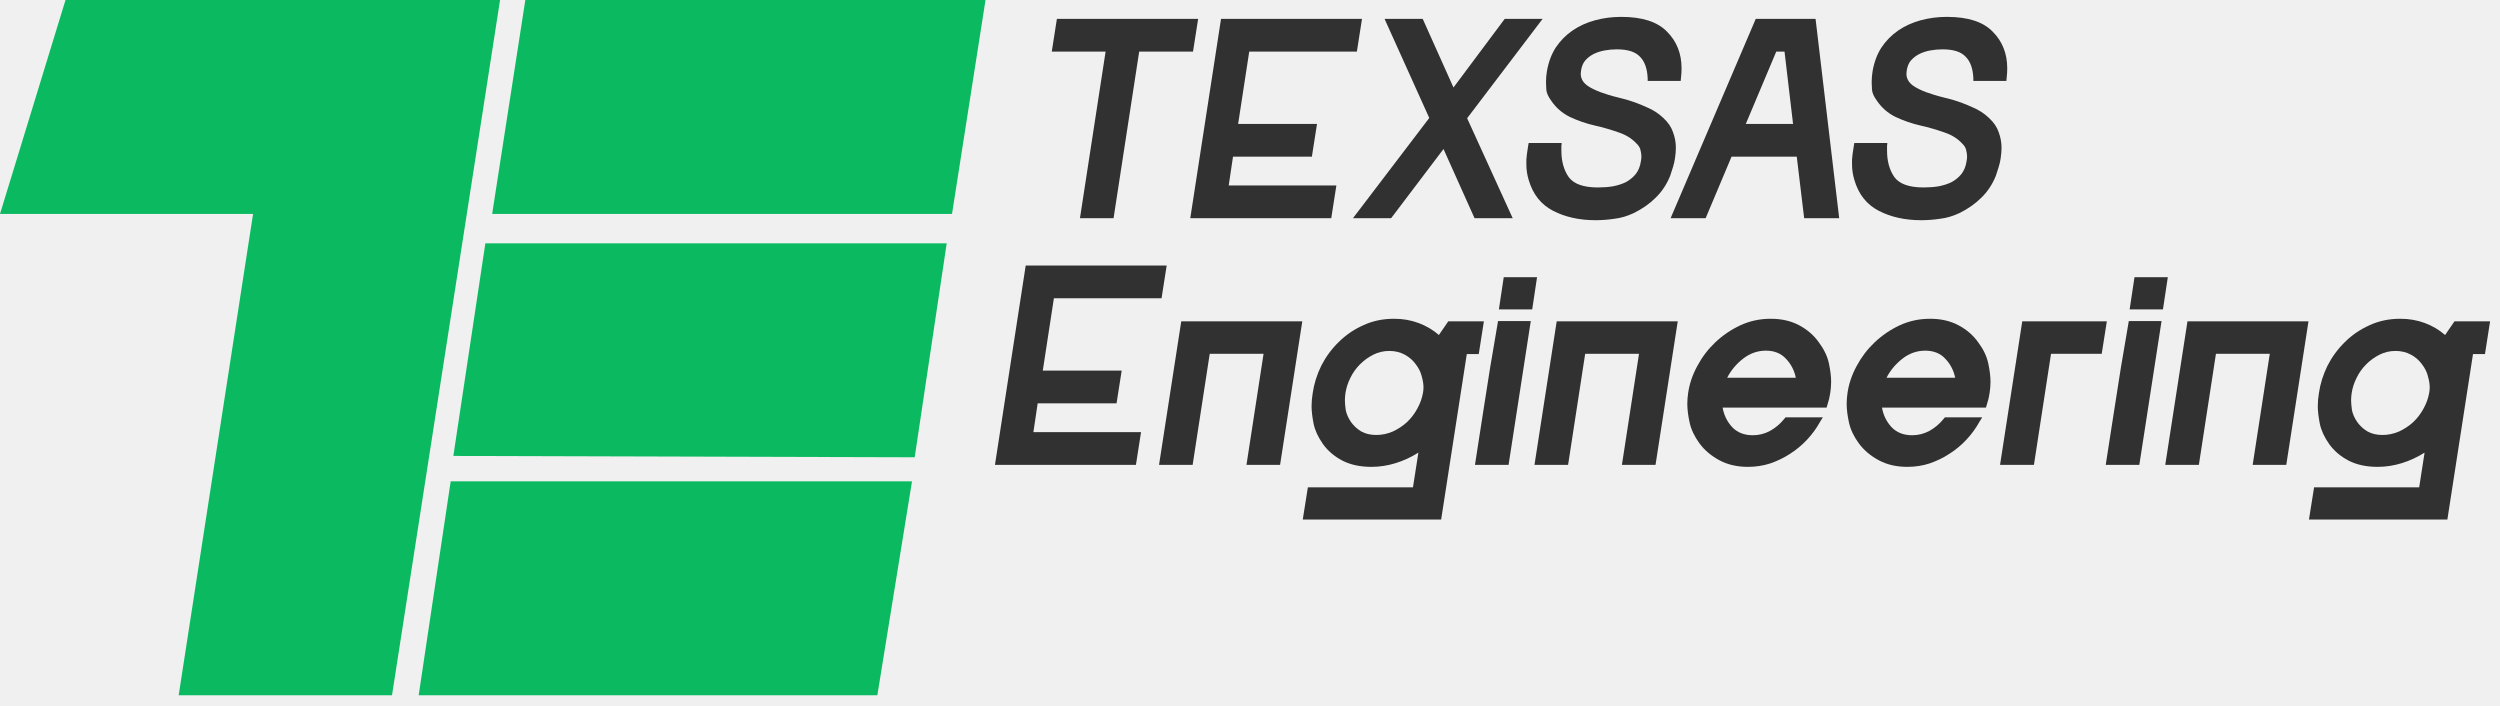
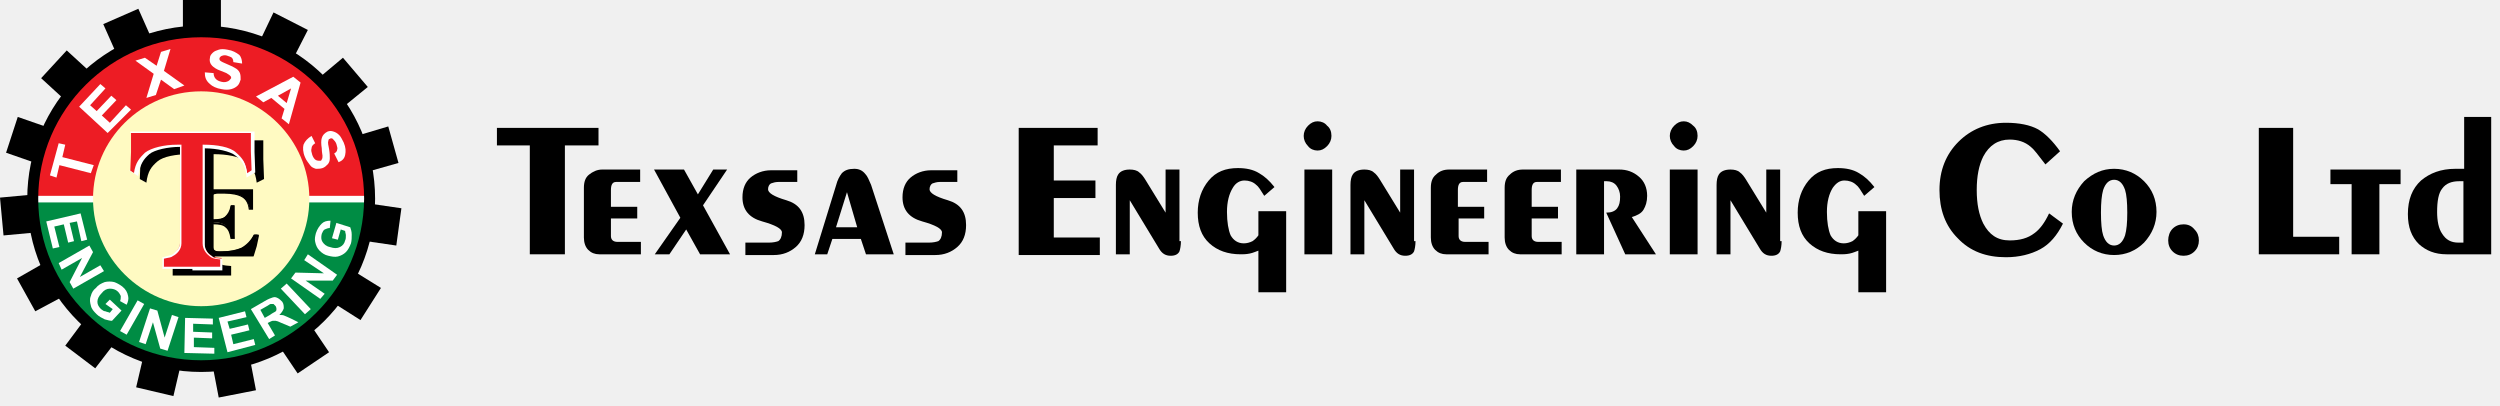
- <svg xmlns="http://www.w3.org/2000/svg" width="156" height="44" viewBox="0 0 156 44" fill="none">
-   <path d="M32.781 0H61.497L59.406 13.35H30.71L32.781 0Z" fill="#0BBA60" />
-   <path d="M4.088 0L26.782 0V13.35H0L4.088 0Z" fill="#0BBA60" />
-   <path d="M31.204 0L24.461 43.386L11.149 43.386L17.855 -5.83524e-07L31.204 0Z" fill="#0BBA60" />
-   <path d="M30.286 15.185H59.074L57.077 28.534L28.289 28.451L30.286 15.185Z" fill="#0BBA60" />
-   <path d="M28.122 30.036L56.909 30.036L54.746 43.386H26.125L28.122 30.036Z" fill="#0BBA60" />
-   <path d="M64.004 16.568H72.801L72.481 18.611H65.763L65.07 23.125H69.993L69.673 25.169H64.751L64.484 26.964H71.201L70.882 29.007H62.085L64.004 16.568Z" fill="#313131" />
-   <path d="M73.71 20.051H81.263L79.877 29.007H77.78L78.846 22.077H75.487L74.421 29.007H72.324L73.71 20.051Z" fill="#313131" />
-   <path d="M81.611 30.411H88.169L88.507 28.243C88.056 28.528 87.582 28.747 87.085 28.901C86.587 29.055 86.084 29.132 85.574 29.132C84.875 29.132 84.271 29.002 83.762 28.741C83.264 28.48 82.861 28.137 82.553 27.71C82.245 27.272 82.05 26.845 81.967 26.431C81.884 26.004 81.842 25.643 81.842 25.347C81.842 25.074 81.866 24.802 81.913 24.529C81.996 23.949 82.174 23.38 82.447 22.823C82.731 22.266 83.092 21.775 83.531 21.348C83.969 20.91 84.478 20.56 85.059 20.3C85.639 20.027 86.285 19.891 86.996 19.891C87.541 19.891 88.05 19.98 88.524 20.158C88.998 20.335 89.419 20.584 89.786 20.904L90.372 20.051H92.594L92.274 22.095H91.528L89.928 32.419H81.292L81.611 30.411ZM85.876 27.142C86.232 27.142 86.575 27.07 86.907 26.928C87.239 26.774 87.535 26.579 87.796 26.342C88.056 26.093 88.269 25.815 88.435 25.507C88.613 25.187 88.732 24.861 88.791 24.529C88.814 24.411 88.826 24.292 88.826 24.174C88.826 23.972 88.791 23.747 88.72 23.498C88.66 23.238 88.536 22.983 88.347 22.734C88.169 22.485 87.938 22.284 87.653 22.13C87.369 21.976 87.049 21.899 86.694 21.899C86.338 21.899 86.007 21.976 85.699 22.13C85.391 22.284 85.112 22.485 84.864 22.734C84.615 22.983 84.413 23.267 84.259 23.587C84.105 23.895 84.005 24.209 83.957 24.529C83.933 24.683 83.922 24.831 83.922 24.973C83.922 25.139 83.939 25.347 83.975 25.595C84.022 25.832 84.129 26.075 84.295 26.324C84.472 26.573 84.692 26.774 84.952 26.928C85.213 27.07 85.521 27.142 85.876 27.142Z" fill="#313131" />
-   <path d="M93.833 17.297H95.912L95.61 19.305H93.531L93.833 17.297ZM92.553 25.684C92.695 24.772 92.838 23.866 92.98 22.965C93.134 22.053 93.288 21.147 93.442 20.246L93.477 20.033H95.521L94.135 29.007H92.038L92.553 25.684Z" fill="#313131" />
-   <path d="M97.138 20.051H104.691L103.305 29.007H101.208L102.274 22.077H98.915L97.849 29.007H95.752L97.138 20.051Z" fill="#313131" />
-   <path d="M113.747 26.04L113.57 26.324C113.356 26.715 113.09 27.082 112.77 27.426C112.45 27.769 112.095 28.066 111.704 28.314C111.325 28.563 110.91 28.765 110.46 28.919C110.021 29.061 109.559 29.132 109.074 29.132C108.398 29.132 107.806 28.996 107.297 28.723C106.787 28.451 106.372 28.101 106.053 27.675C105.733 27.236 105.525 26.798 105.431 26.36C105.336 25.921 105.288 25.536 105.288 25.204C105.288 24.979 105.306 24.748 105.342 24.511C105.425 23.943 105.614 23.386 105.91 22.841C106.207 22.284 106.58 21.793 107.03 21.366C107.492 20.928 108.013 20.572 108.594 20.3C109.186 20.027 109.82 19.891 110.495 19.891C111.171 19.891 111.763 20.027 112.272 20.3C112.782 20.572 113.191 20.928 113.499 21.366C113.818 21.793 114.026 22.225 114.121 22.663C114.215 23.102 114.263 23.487 114.263 23.818C114.263 24.043 114.245 24.274 114.209 24.511C114.174 24.76 114.115 25.009 114.032 25.258L113.978 25.436H107.492C107.575 25.909 107.776 26.318 108.096 26.662C108.416 26.993 108.843 27.159 109.376 27.159C109.755 27.159 110.11 27.07 110.442 26.893C110.786 26.703 111.082 26.454 111.331 26.146L111.419 26.04H113.747ZM112.059 23.57C111.964 23.108 111.757 22.711 111.437 22.379C111.129 22.047 110.714 21.881 110.193 21.881C109.672 21.881 109.198 22.047 108.772 22.379C108.345 22.711 108.013 23.108 107.776 23.57H112.059Z" fill="#313131" />
-   <path d="M123.691 26.04L123.514 26.324C123.3 26.715 123.034 27.082 122.714 27.426C122.394 27.769 122.039 28.066 121.648 28.314C121.269 28.563 120.854 28.765 120.404 28.919C119.965 29.061 119.503 29.132 119.018 29.132C118.342 29.132 117.75 28.996 117.241 28.723C116.731 28.451 116.316 28.101 115.997 27.675C115.677 27.236 115.469 26.798 115.375 26.36C115.28 25.921 115.232 25.536 115.232 25.204C115.232 24.979 115.25 24.748 115.286 24.511C115.369 23.943 115.558 23.386 115.854 22.841C116.151 22.284 116.524 21.793 116.974 21.366C117.436 20.928 117.957 20.572 118.538 20.3C119.13 20.027 119.764 19.891 120.439 19.891C121.115 19.891 121.707 20.027 122.216 20.3C122.726 20.572 123.135 20.928 123.443 21.366C123.762 21.793 123.97 22.225 124.065 22.663C124.159 23.102 124.207 23.487 124.207 23.818C124.207 24.043 124.189 24.274 124.153 24.511C124.118 24.76 124.059 25.009 123.976 25.258L123.922 25.436H117.436C117.519 25.909 117.72 26.318 118.04 26.662C118.36 26.993 118.787 27.159 119.32 27.159C119.699 27.159 120.054 27.07 120.386 26.893C120.73 26.703 121.026 26.454 121.275 26.146L121.363 26.04H123.691ZM122.003 23.57C121.908 23.108 121.701 22.711 121.381 22.379C121.073 22.047 120.658 21.881 120.137 21.881C119.616 21.881 119.142 22.047 118.716 22.379C118.289 22.711 117.957 23.108 117.72 23.57H122.003Z" fill="#313131" />
-   <path d="M126.189 20.051H131.467L131.147 22.077H127.984L126.918 29.007H124.803L126.189 20.051Z" fill="#313131" />
-   <path d="M133.192 17.297H135.272L134.969 19.305H132.89L133.192 17.297ZM131.913 25.684C132.055 24.772 132.197 23.866 132.339 22.965C132.493 22.053 132.647 21.147 132.801 20.246L132.837 20.033H134.881L133.494 29.007H131.397L131.913 25.684Z" fill="#313131" />
-   <path d="M136.498 20.051H144.05L142.664 29.007H140.567L141.634 22.077H138.275L137.209 29.007H135.112L136.498 20.051Z" fill="#313131" />
-   <path d="M144.399 30.411H150.957L151.294 28.243C150.844 28.528 150.37 28.747 149.873 28.901C149.375 29.055 148.871 29.132 148.362 29.132C147.663 29.132 147.059 29.002 146.549 28.741C146.052 28.48 145.649 28.137 145.341 27.71C145.033 27.272 144.838 26.845 144.755 26.431C144.672 26.004 144.63 25.643 144.63 25.347C144.63 25.074 144.654 24.802 144.701 24.529C144.784 23.949 144.962 23.38 145.234 22.823C145.519 22.266 145.88 21.775 146.318 21.348C146.757 20.91 147.266 20.56 147.847 20.3C148.427 20.027 149.073 19.891 149.784 19.891C150.329 19.891 150.838 19.98 151.312 20.158C151.786 20.335 152.206 20.584 152.574 20.904L153.16 20.051H155.381L155.062 22.095H154.315L152.716 32.419H144.079L144.399 30.411ZM148.664 27.142C149.02 27.142 149.363 27.07 149.695 26.928C150.027 26.774 150.323 26.579 150.583 26.342C150.844 26.093 151.057 25.815 151.223 25.507C151.401 25.187 151.519 24.861 151.579 24.529C151.602 24.411 151.614 24.292 151.614 24.174C151.614 23.972 151.579 23.747 151.507 23.498C151.448 23.238 151.324 22.983 151.134 22.734C150.957 22.485 150.726 22.284 150.441 22.13C150.157 21.976 149.837 21.899 149.482 21.899C149.126 21.899 148.794 21.976 148.486 22.13C148.178 22.284 147.9 22.485 147.651 22.734C147.402 22.983 147.201 23.267 147.047 23.587C146.893 23.895 146.792 24.209 146.745 24.529C146.721 24.683 146.709 24.831 146.709 24.973C146.709 25.139 146.727 25.347 146.763 25.595C146.81 25.832 146.917 26.075 147.083 26.324C147.26 26.573 147.479 26.774 147.74 26.928C148.001 27.07 148.309 27.142 148.664 27.142Z" fill="#313131" />
-   <path d="M68.989 3.221H65.63L65.95 1.177H74.764L74.444 3.221H71.085L69.486 13.617H67.389L68.989 3.221Z" fill="#313131" />
-   <path d="M76.192 1.177H84.989L84.669 3.221H77.952L77.259 7.735H82.181L81.861 9.778H76.939L76.672 11.573H83.39L83.07 13.617H74.273L76.192 1.177Z" fill="#313131" />
-   <path d="M89.186 7.361L86.396 1.177H88.777L90.697 5.46L93.895 1.177H96.259L91.549 7.379L94.393 13.617H92.012L90.075 9.298L86.805 13.617H84.423L89.186 7.361Z" fill="#313131" />
-   <path d="M95.387 8.925H97.448L97.43 9.121C97.43 9.215 97.43 9.31 97.43 9.405C97.43 10.068 97.585 10.619 97.893 11.058C98.213 11.484 98.817 11.697 99.705 11.697C100.037 11.697 100.351 11.674 100.647 11.626C100.955 11.567 101.228 11.478 101.465 11.36C101.701 11.229 101.903 11.064 102.069 10.862C102.235 10.649 102.341 10.388 102.389 10.08C102.412 9.962 102.424 9.855 102.424 9.76C102.424 9.654 102.406 9.529 102.371 9.387C102.347 9.233 102.258 9.085 102.104 8.943C101.82 8.635 101.441 8.404 100.967 8.25C100.493 8.084 100.019 7.948 99.545 7.841C98.977 7.711 98.444 7.527 97.946 7.29C97.472 7.053 97.087 6.716 96.791 6.277C96.601 6.017 96.501 5.786 96.489 5.584C96.477 5.371 96.471 5.223 96.471 5.14C96.471 4.903 96.489 4.678 96.524 4.465C96.619 3.896 96.803 3.398 97.075 2.972C97.359 2.545 97.709 2.19 98.124 1.906C98.538 1.621 99.006 1.408 99.528 1.266C100.049 1.124 100.594 1.053 101.162 1.053C102.477 1.053 103.431 1.361 104.023 1.977C104.628 2.581 104.93 3.345 104.93 4.269C104.93 4.459 104.918 4.654 104.894 4.856L104.876 5.051H102.815V4.891C102.791 4.287 102.631 3.837 102.335 3.541C102.051 3.233 101.571 3.079 100.896 3.079C100.635 3.079 100.375 3.102 100.114 3.15C99.865 3.197 99.634 3.274 99.421 3.381C99.219 3.487 99.048 3.624 98.906 3.789C98.775 3.955 98.692 4.163 98.657 4.411C98.645 4.482 98.639 4.548 98.639 4.607C98.639 4.796 98.698 4.968 98.817 5.122C98.935 5.276 99.131 5.418 99.403 5.549C99.545 5.62 99.693 5.685 99.847 5.744C100.013 5.803 100.191 5.863 100.38 5.922C100.57 5.981 100.766 6.034 100.967 6.082C101.168 6.129 101.37 6.183 101.571 6.242C101.962 6.36 102.353 6.508 102.744 6.686C103.147 6.852 103.496 7.077 103.792 7.361C104.089 7.634 104.29 7.93 104.397 8.25C104.515 8.57 104.574 8.89 104.574 9.21C104.574 9.411 104.557 9.63 104.521 9.867C104.497 10.045 104.456 10.228 104.397 10.418C104.337 10.607 104.278 10.791 104.219 10.969C104.006 11.502 103.704 11.958 103.313 12.337C102.934 12.716 102.477 13.036 101.944 13.297C101.542 13.486 101.139 13.605 100.736 13.652C100.333 13.711 99.942 13.741 99.563 13.741C98.556 13.741 97.673 13.546 96.915 13.155C96.157 12.764 95.647 12.118 95.387 11.218C95.292 10.898 95.245 10.584 95.245 10.276C95.245 10.24 95.245 10.134 95.245 9.956C95.257 9.766 95.292 9.494 95.351 9.138L95.387 8.925Z" fill="#313131" />
-   <path d="M109.559 1.177H113.291L114.766 13.617H112.58L112.118 9.778H108.048L106.431 13.617H104.245L109.559 1.177ZM111.887 7.735L111.354 3.221H110.838L108.937 7.735H111.887Z" fill="#313131" />
-   <path d="M115.709 8.925H117.77L117.752 9.121C117.752 9.215 117.752 9.31 117.752 9.405C117.752 10.068 117.906 10.619 118.214 11.058C118.534 11.484 119.139 11.697 120.027 11.697C120.359 11.697 120.673 11.674 120.969 11.626C121.277 11.567 121.549 11.478 121.786 11.36C122.023 11.229 122.225 11.064 122.391 10.862C122.556 10.649 122.663 10.388 122.71 10.08C122.734 9.962 122.746 9.855 122.746 9.76C122.746 9.654 122.728 9.529 122.693 9.387C122.669 9.233 122.58 9.085 122.426 8.943C122.142 8.635 121.763 8.404 121.289 8.25C120.815 8.084 120.341 7.948 119.867 7.841C119.298 7.711 118.765 7.527 118.268 7.29C117.794 7.053 117.409 6.716 117.113 6.277C116.923 6.017 116.822 5.786 116.811 5.584C116.799 5.371 116.793 5.223 116.793 5.14C116.793 4.903 116.811 4.678 116.846 4.465C116.941 3.896 117.124 3.398 117.397 2.972C117.681 2.545 118.031 2.19 118.445 1.906C118.86 1.621 119.328 1.408 119.849 1.266C120.371 1.124 120.916 1.053 121.484 1.053C122.799 1.053 123.753 1.361 124.345 1.977C124.95 2.581 125.252 3.345 125.252 4.269C125.252 4.459 125.24 4.654 125.216 4.856L125.198 5.051H123.137V4.891C123.113 4.287 122.953 3.837 122.657 3.541C122.373 3.233 121.893 3.079 121.218 3.079C120.957 3.079 120.696 3.102 120.436 3.15C120.187 3.197 119.956 3.274 119.743 3.381C119.541 3.487 119.37 3.624 119.227 3.789C119.097 3.955 119.014 4.163 118.979 4.411C118.967 4.482 118.961 4.548 118.961 4.607C118.961 4.796 119.02 4.968 119.139 5.122C119.257 5.276 119.452 5.418 119.725 5.549C119.867 5.62 120.015 5.685 120.169 5.744C120.335 5.803 120.513 5.863 120.702 5.922C120.892 5.981 121.087 6.034 121.289 6.082C121.49 6.129 121.692 6.183 121.893 6.242C122.284 6.36 122.675 6.508 123.066 6.686C123.469 6.852 123.818 7.077 124.114 7.361C124.41 7.634 124.612 7.93 124.719 8.25C124.837 8.57 124.896 8.89 124.896 9.21C124.896 9.411 124.878 9.63 124.843 9.867C124.819 10.045 124.778 10.228 124.719 10.418C124.659 10.607 124.6 10.791 124.541 10.969C124.328 11.502 124.025 11.958 123.635 12.337C123.255 12.716 122.799 13.036 122.266 13.297C121.863 13.486 121.461 13.605 121.058 13.652C120.655 13.711 120.264 13.741 119.885 13.741C118.878 13.741 117.995 13.546 117.237 13.155C116.479 12.764 115.969 12.118 115.709 11.218C115.614 10.898 115.567 10.584 115.567 10.276C115.567 10.24 115.567 10.134 115.567 9.956C115.578 9.766 115.614 9.494 115.673 9.138L115.709 8.925Z" fill="#313131" />
+ <svg xmlns="http://www.w3.org/2000/svg" width="222" height="36" viewBox="0 0 222 36" fill="none">
+   <path d="M44.127 11.356H53.147V12.913H50.162V22.582H47.047V12.913H44.127V11.356Z" fill="black" />
+   <path d="M56.587 19.402H54.251V20.96C54.251 21.284 54.445 21.479 54.835 21.479H56.911V22.582H53.212C52.823 22.582 52.498 22.452 52.239 22.193C51.979 21.933 51.85 21.544 51.85 21.09V16.677C51.85 16.158 51.979 15.768 52.304 15.509C52.628 15.249 53.018 15.055 53.472 15.055H56.846V16.158H54.705C54.38 16.158 54.251 16.417 54.251 16.872V18.364H56.587V19.402Z" fill="black" />
+   <path d="M60.415 19.338L58.079 15.055H60.74L61.973 17.261L63.335 15.055H64.568L62.427 18.234L64.828 22.582H62.167L60.934 20.376L59.442 22.582H58.144L60.415 19.338Z" fill="black" />
+   <path d="M69.11 16.158C68.851 16.158 68.656 16.223 68.462 16.288C68.332 16.353 68.202 16.547 68.202 16.807C68.202 17.131 68.721 17.456 69.824 17.78C70.927 18.105 71.447 18.819 71.447 19.987C71.447 20.83 71.187 21.479 70.668 21.933C70.149 22.388 69.5 22.647 68.721 22.647H66.19V21.544H68.267C68.656 21.544 68.916 21.479 69.11 21.414C69.305 21.284 69.435 21.025 69.435 20.636C69.435 20.311 68.851 19.987 67.683 19.662C66.515 19.338 65.931 18.624 65.931 17.521C65.931 16.742 66.19 16.158 66.644 15.769C67.099 15.379 67.748 15.12 68.462 15.12H70.798V16.158H69.11Z" fill="black" />
+   <path d="M72.356 22.582L74.237 16.482C74.367 15.963 74.562 15.639 74.757 15.379C75.016 15.12 75.341 14.99 75.86 14.99C76.249 14.99 76.573 15.12 76.833 15.444C77.028 15.639 77.157 15.963 77.352 16.417L79.364 22.582H76.898L76.444 21.219H73.913L73.459 22.582H72.356ZM74.237 20.181H76.119L75.211 17.066L74.237 20.181Z" fill="black" />
+   <path d="M83.452 16.158C83.192 16.158 82.998 16.223 82.803 16.288C82.673 16.353 82.544 16.547 82.544 16.807C82.544 17.131 83.063 17.456 84.166 17.78C85.269 18.105 85.788 18.819 85.788 19.987C85.788 20.83 85.529 21.479 85.01 21.933C84.49 22.388 83.841 22.647 83.063 22.647H80.402V21.544H82.479C82.868 21.544 83.128 21.479 83.322 21.414C83.517 21.284 83.647 21.025 83.647 20.636C83.647 20.311 83.063 19.987 81.895 19.662C80.727 19.338 80.143 18.624 80.143 17.521C80.143 16.742 80.402 16.158 80.856 15.769C81.311 15.379 81.96 15.12 82.673 15.12H85.01V16.158H83.452Z" fill="black" />
+   <path d="M90.461 22.582V11.356H97.469V12.913H93.576V16.028H97.275V17.586H93.576V21.09H97.664V22.647H90.461V22.582Z" fill="black" />
+   <path d="M104.866 21.414C104.866 21.803 104.801 22.128 104.736 22.323C104.607 22.582 104.347 22.712 103.958 22.712C103.504 22.712 103.179 22.517 102.919 22.063L100.324 17.78V22.582H99.091V16.417C99.091 16.028 99.156 15.704 99.285 15.509C99.48 15.184 99.87 15.055 100.324 15.055C100.648 15.055 100.973 15.12 101.167 15.314C101.362 15.444 101.557 15.704 101.751 16.028L103.504 18.883V15.055H104.736V21.414H104.866Z" fill="black" />
+   <path d="M112.265 17.391C111.94 16.872 111.745 16.547 111.551 16.417C111.291 16.158 110.902 16.028 110.512 16.028C110.123 16.028 109.734 16.223 109.474 16.677C109.15 17.196 108.955 17.91 108.955 18.818C108.955 19.727 109.085 20.441 109.28 20.895C109.539 21.349 109.928 21.609 110.448 21.609C110.707 21.609 110.967 21.544 111.226 21.414C111.421 21.284 111.616 21.09 111.745 20.895V18.753H114.211V25.956H111.745V22.258C111.551 22.323 111.291 22.452 110.967 22.517C110.642 22.582 110.383 22.582 110.188 22.582C109.02 22.582 108.111 22.258 107.398 21.609C106.684 20.96 106.359 20.051 106.359 18.883C106.359 17.78 106.684 16.807 107.333 16.028C107.982 15.249 108.825 14.925 109.928 14.925C110.642 14.925 111.291 15.055 111.81 15.379C112.265 15.639 112.719 16.028 113.173 16.612L112.265 17.391Z" fill="black" />
+   <path d="M118.233 12.07C118.233 12.394 118.104 12.719 117.844 12.978C117.585 13.238 117.325 13.368 117.001 13.368C116.676 13.368 116.352 13.238 116.157 12.978C115.897 12.719 115.768 12.394 115.768 12.07C115.768 11.745 115.897 11.421 116.157 11.161C116.417 10.902 116.676 10.772 117.001 10.772C117.325 10.772 117.649 10.902 117.844 11.161C118.104 11.356 118.233 11.681 118.233 12.07ZM115.832 15.055H118.298V22.582H115.832V15.055Z" fill="black" />
+   <path d="M125.697 21.414C125.697 21.803 125.632 22.128 125.568 22.323C125.438 22.582 125.178 22.712 124.789 22.712C124.335 22.712 124.01 22.517 123.751 22.063L121.155 17.78V22.582H119.922V16.417C119.922 16.028 119.987 15.704 120.117 15.509C120.311 15.184 120.701 15.055 121.155 15.055C121.479 15.055 121.804 15.12 121.998 15.314C122.193 15.444 122.388 15.704 122.582 16.028L124.335 18.883V15.055H125.568V21.414H125.697Z" fill="black" />
+   <path d="M131.861 19.402H129.525V20.96C129.525 21.284 129.719 21.479 130.109 21.479H132.185V22.582H128.421C128.032 22.582 127.708 22.452 127.448 22.193C127.188 21.933 127.059 21.544 127.059 21.09V16.677C127.059 16.158 127.188 15.768 127.513 15.509C127.837 15.184 128.227 15.055 128.681 15.055H132.055V16.158H129.914C129.589 16.158 129.46 16.417 129.46 16.872V18.364H131.796V19.402H131.861Z" fill="black" />
+   <path d="M138.35 19.402H136.014V20.96C136.014 21.284 136.209 21.479 136.598 21.479H138.675V22.582H134.976C134.587 22.582 134.262 22.452 134.003 22.193C133.743 21.933 133.613 21.544 133.613 21.09V16.677C133.613 16.158 133.743 15.768 134.068 15.509C134.392 15.184 134.781 15.055 135.236 15.055H138.61V16.158H136.469C136.144 16.158 136.014 16.417 136.014 16.872V18.364H138.35V19.402Z" fill="black" />
+   <path d="M139.973 15.055H143.801C144.45 15.055 145.034 15.249 145.553 15.704C146.008 16.093 146.267 16.677 146.267 17.391C146.267 17.91 146.137 18.299 145.943 18.624C145.748 18.948 145.359 19.143 144.904 19.273L147.046 22.582H144.32L142.633 18.883C143.087 18.883 143.412 18.754 143.607 18.494C143.801 18.234 143.866 17.91 143.866 17.456C143.866 17.066 143.736 16.742 143.542 16.482C143.347 16.223 143.023 16.093 142.698 16.093H142.439V22.582H139.973V15.055Z" fill="black" />
+   <path d="M150.745 12.07C150.745 12.394 150.615 12.719 150.356 12.978C150.096 13.238 149.837 13.368 149.512 13.368C149.188 13.368 148.863 13.238 148.669 12.978C148.409 12.719 148.279 12.394 148.279 12.07C148.279 11.745 148.409 11.421 148.669 11.161C148.928 10.902 149.188 10.772 149.512 10.772C149.837 10.772 150.096 10.902 150.356 11.161C150.615 11.356 150.745 11.681 150.745 12.07ZM148.279 15.055H150.745V22.582H148.279V15.055Z" fill="black" />
+   <path d="M158.208 21.414C158.208 21.803 158.143 22.128 158.078 22.323C157.948 22.582 157.689 22.712 157.3 22.712C156.845 22.712 156.521 22.517 156.261 22.063L153.666 17.78V22.582H152.433V16.417C152.433 16.028 152.498 15.704 152.627 15.509C152.822 15.184 153.211 15.055 153.666 15.055C153.99 15.055 154.315 15.12 154.509 15.314C154.704 15.444 154.899 15.704 155.093 16.028L156.845 18.883V15.055H158.078V21.414H158.208Z" fill="black" />
+   <path d="M165.54 17.391C165.216 16.872 165.021 16.547 164.826 16.417C164.567 16.158 164.177 16.028 163.788 16.028C163.399 16.028 163.074 16.223 162.75 16.677C162.425 17.196 162.23 17.91 162.23 18.818C162.23 19.727 162.36 20.441 162.555 20.895C162.814 21.349 163.204 21.609 163.723 21.609C163.983 21.609 164.242 21.544 164.502 21.414C164.696 21.284 164.891 21.09 165.021 20.895V18.753H167.487V25.956H165.021V22.258C164.826 22.323 164.567 22.452 164.242 22.517C163.918 22.582 163.658 22.582 163.463 22.582C162.295 22.582 161.387 22.258 160.673 21.609C159.959 20.96 159.635 20.051 159.635 18.883C159.635 17.78 159.959 16.807 160.608 16.028C161.257 15.249 162.101 14.925 163.204 14.925C163.918 14.925 164.567 15.055 165.086 15.379C165.54 15.639 165.994 16.028 166.448 16.612L165.54 17.391Z" fill="black" />
+   <path d="M181.634 14.601C180.985 13.757 180.596 13.238 180.336 13.043C179.817 12.589 179.168 12.394 178.454 12.394C177.416 12.394 176.637 12.914 176.118 13.887C175.729 14.666 175.534 15.639 175.534 16.872C175.534 18.105 175.729 19.078 176.118 19.857C176.637 20.83 177.351 21.349 178.454 21.349C179.363 21.349 180.077 21.155 180.661 20.701C181.115 20.376 181.569 19.792 181.958 18.948L183.191 19.857C182.672 20.895 182.023 21.674 181.18 22.128C180.336 22.582 179.298 22.842 178.13 22.842C176.378 22.842 174.95 22.323 173.847 21.155C172.744 20.052 172.225 18.624 172.225 16.872C172.225 15.12 172.809 13.692 173.912 12.589C175.015 11.486 176.443 10.902 178.13 10.902C179.298 10.902 180.271 11.097 180.985 11.486C181.634 11.875 182.283 12.524 182.932 13.433L181.634 14.601Z" fill="black" />
+   <path d="M187.733 14.99C188.772 14.99 189.68 15.379 190.394 16.093C191.108 16.807 191.497 17.715 191.497 18.818C191.497 19.857 191.108 20.765 190.394 21.544C189.68 22.258 188.772 22.647 187.733 22.647C186.695 22.647 185.787 22.258 185.073 21.544C184.359 20.83 183.97 19.922 183.97 18.818C183.97 17.78 184.359 16.872 185.073 16.093C185.852 15.379 186.695 14.99 187.733 14.99ZM187.733 21.803C188.188 21.803 188.512 21.479 188.707 20.895C188.837 20.441 188.902 19.792 188.902 18.883C188.902 17.975 188.837 17.261 188.707 16.872C188.512 16.288 188.188 15.963 187.733 15.963C187.279 15.963 186.955 16.288 186.76 16.872C186.63 17.326 186.565 17.975 186.565 18.883C186.565 19.792 186.63 20.506 186.76 20.895C186.955 21.479 187.279 21.803 187.733 21.803Z" fill="black" />
+   <path d="M195.262 21.349C195.262 21.738 195.132 22.063 194.872 22.322C194.613 22.582 194.288 22.712 193.899 22.712C193.51 22.712 193.185 22.582 192.925 22.322C192.666 22.063 192.536 21.738 192.536 21.349C192.536 20.96 192.666 20.57 192.925 20.311C193.185 20.051 193.51 19.921 193.899 19.921C194.288 19.921 194.613 20.051 194.872 20.376C195.132 20.635 195.262 20.96 195.262 21.349Z" fill="black" />
+   <path d="M200.518 11.356H203.632V21.025H207.721V22.582H200.582V11.356H200.518Z" fill="black" />
+   <path d="M206.877 15.055H213.172V16.352H211.29V22.582H208.824V16.352H206.942V15.055H206.877Z" fill="black" />
+   <path d="M221.218 10.447V22.582H217.26C216.221 22.582 215.443 22.258 214.794 21.674C214.145 21.025 213.82 20.181 213.82 19.013C213.82 17.715 214.21 16.742 214.988 16.028C215.767 15.379 216.74 14.99 218.038 14.99H218.817V10.382H221.218V10.447ZM218.752 16.093H218.363C217.714 16.093 217.195 16.288 216.87 16.742C216.546 17.131 216.416 17.845 216.416 18.818C216.416 19.597 216.546 20.311 216.87 20.765C217.195 21.284 217.649 21.544 218.298 21.544H218.752V16.093Z" fill="black" />
+   <path d="M32.79 17.651C32.79 25.827 26.106 32.511 17.865 32.511C9.623 32.511 2.939 25.827 2.939 17.651C2.939 9.474 9.623 2.791 17.865 2.791C26.106 2.791 32.79 9.41 32.79 17.651Z" fill="#008C44" />
+   <path d="M32.206 17.651C32.206 9.799 25.782 3.375 17.865 3.375C9.948 3.375 3.523 9.734 3.523 17.651C3.523 17.651 3.523 17.651 3.523 17.716L32.206 17.651Z" fill="#ED1C24" />
+   <path d="M3.264 17.91V17.716C3.264 17.716 3.264 17.716 3.264 17.651C3.264 9.669 9.818 3.18 17.864 3.18C25.911 3.18 32.465 9.669 32.465 17.651V17.716V17.91H3.264ZM32.011 17.456C31.881 9.799 25.651 3.569 17.864 3.569C10.142 3.569 3.848 9.799 3.718 17.456H32.011Z" fill="#ED1C24" />
+   <path d="M8.067 15.38L5.276 14.666L5.017 15.769L4.433 15.575L5.211 12.719L5.795 12.849L5.536 13.952L8.326 14.666L8.067 15.38Z" fill="white" />
+   <path d="M9.559 11.811L7.028 9.475L8.91 7.463L9.364 7.852L8.002 9.345L8.586 9.864L9.884 8.501L10.338 8.891L9.04 10.253L9.754 10.902L11.181 9.345L11.636 9.734L9.559 11.811Z" fill="white" />
+   <path d="M12.999 8.696L13.648 6.554L12.025 5.386L12.869 5.127L13.907 5.841L14.297 4.608L15.14 4.348L14.556 6.295L16.373 7.593L15.465 7.917L14.297 7.074L13.842 8.436L12.999 8.696Z" fill="white" />
+   <path d="M18.189 6.425L18.968 6.489C18.968 6.684 19.033 6.879 19.163 7.009C19.293 7.138 19.422 7.203 19.682 7.268C19.942 7.333 20.136 7.268 20.266 7.203C20.396 7.138 20.461 7.009 20.526 6.944C20.526 6.879 20.526 6.814 20.461 6.749C20.396 6.684 20.331 6.619 20.201 6.554C20.136 6.489 19.942 6.425 19.617 6.295C19.228 6.165 18.968 5.97 18.838 5.841C18.644 5.646 18.579 5.386 18.644 5.127C18.644 4.932 18.773 4.802 18.903 4.673C19.033 4.543 19.228 4.478 19.422 4.413C19.617 4.348 19.877 4.348 20.201 4.413C20.655 4.478 20.98 4.673 21.239 4.867C21.434 5.062 21.499 5.386 21.499 5.646L20.72 5.516C20.72 5.321 20.655 5.192 20.59 5.127C20.526 5.062 20.331 4.997 20.136 4.932C19.942 4.867 19.747 4.932 19.617 4.997C19.552 5.062 19.487 5.127 19.487 5.192C19.487 5.257 19.487 5.321 19.552 5.386C19.617 5.451 19.877 5.581 20.201 5.711C20.526 5.841 20.785 5.97 20.98 6.1C21.174 6.23 21.239 6.36 21.304 6.489C21.369 6.684 21.369 6.814 21.369 7.074C21.304 7.268 21.239 7.463 21.11 7.593C20.98 7.722 20.785 7.852 20.526 7.917C20.266 7.982 20.006 7.982 19.682 7.917C19.228 7.852 18.838 7.658 18.644 7.463C18.254 7.138 18.189 6.814 18.189 6.425Z" fill="white" />
+   <path d="M25.653 11.033L25.004 10.513L25.263 9.67L24.095 8.696L23.381 9.086L22.732 8.567L26.042 6.814L26.691 7.334L25.653 11.033ZM25.458 9.151L25.847 7.853L24.679 8.502L25.458 9.151Z" fill="white" />
+   <path d="M27.665 12.07L27.989 12.719C27.794 12.849 27.665 12.979 27.665 13.174C27.6 13.368 27.665 13.498 27.73 13.758C27.794 13.952 27.924 14.147 28.054 14.212C28.184 14.277 28.314 14.277 28.443 14.277C28.508 14.277 28.573 14.212 28.573 14.147C28.638 14.082 28.638 13.952 28.638 13.822C28.638 13.758 28.573 13.498 28.573 13.174C28.508 12.784 28.508 12.46 28.573 12.265C28.638 12.005 28.833 11.811 29.092 11.681C29.287 11.616 29.417 11.616 29.611 11.681C29.806 11.746 29.936 11.811 30.131 12.005C30.26 12.135 30.39 12.395 30.52 12.654C30.715 13.109 30.715 13.433 30.65 13.758C30.585 14.082 30.39 14.277 30.066 14.406L29.676 13.628C29.806 13.563 29.936 13.433 29.936 13.303C30.001 13.174 29.936 13.044 29.871 12.784C29.806 12.589 29.676 12.46 29.547 12.33C29.482 12.265 29.352 12.265 29.287 12.33C29.222 12.33 29.157 12.395 29.157 12.525C29.092 12.654 29.157 12.914 29.222 13.238C29.287 13.628 29.287 13.887 29.287 14.082C29.287 14.277 29.222 14.471 29.092 14.601C28.963 14.731 28.833 14.861 28.638 14.926C28.443 14.991 28.249 14.991 28.054 14.991C27.859 14.926 27.665 14.861 27.535 14.666C27.405 14.471 27.21 14.277 27.081 13.952C26.886 13.498 26.886 13.109 26.951 12.849C27.081 12.525 27.34 12.265 27.665 12.07Z" fill="white" />
+   <path d="M4.107 19.663L7.157 18.949L7.741 21.285L7.222 21.415L6.833 19.663L6.184 19.792L6.573 21.415L6.054 21.544L5.665 19.922L4.821 20.117L5.275 21.934L4.691 22.064L4.107 19.663Z" fill="white" />
+   <path d="M5.211 23.362L7.936 21.804L8.261 22.388L7.093 24.595L8.91 23.556L9.234 24.075L6.509 25.633L6.184 25.049L7.287 22.907L5.471 23.946L5.211 23.362Z" fill="white" />
+   <path d="M9.363 26.995L9.752 26.606L10.791 27.579L9.947 28.488C9.752 28.488 9.558 28.423 9.298 28.358C9.039 28.228 8.779 28.099 8.584 27.904C8.325 27.644 8.13 27.45 8.065 27.125C8 26.866 7.935 26.606 8.065 26.282C8.13 26.022 8.26 25.762 8.519 25.568C8.714 25.308 8.974 25.178 9.298 25.049C9.558 24.984 9.882 24.984 10.142 25.049C10.336 25.114 10.596 25.243 10.855 25.438C11.18 25.698 11.31 25.957 11.375 26.282C11.44 26.541 11.375 26.801 11.245 27.06L10.661 26.736C10.726 26.606 10.726 26.411 10.726 26.282C10.661 26.152 10.596 26.022 10.466 25.892C10.271 25.698 10.012 25.633 9.752 25.633C9.493 25.633 9.233 25.762 9.039 26.022C8.779 26.282 8.649 26.541 8.649 26.801C8.649 27.06 8.779 27.255 8.974 27.45C9.103 27.515 9.168 27.644 9.363 27.644C9.493 27.709 9.623 27.709 9.752 27.774L10.012 27.45L9.363 26.995Z" fill="white" />
+   <path d="M10.662 29.396L12.22 26.671L12.804 26.995L11.246 29.721L10.662 29.396Z" fill="white" />
+   <path d="M12.349 30.37L13.322 27.385L13.971 27.579L14.62 29.98L15.269 27.969L15.853 28.163L14.879 31.148L14.23 30.954L13.582 28.618L12.933 30.564L12.349 30.37Z" fill="white" />
+   <path d="M16.372 31.343L16.437 28.229L18.903 28.293V28.812L17.151 28.748V29.462L18.838 29.526V30.046L17.216 29.981V30.824L19.033 30.889V31.408L16.372 31.343Z" fill="white" />
+   <path d="M20.201 31.278L19.422 28.228L21.758 27.644L21.888 28.163L20.201 28.552L20.395 29.201L22.018 28.812L22.147 29.331L20.525 29.721L20.72 30.564L22.537 30.11L22.666 30.629L20.201 31.278Z" fill="white" />
+   <path d="M23.9 30.11L22.277 27.449L23.51 26.736C23.835 26.541 24.029 26.476 24.224 26.411C24.419 26.346 24.549 26.411 24.678 26.476C24.808 26.541 24.938 26.671 25.068 26.8C25.198 26.995 25.198 27.19 25.198 27.384C25.133 27.579 25.003 27.774 24.808 27.969C25.003 27.969 25.133 27.969 25.262 28.034C25.392 28.098 25.587 28.163 25.846 28.293L26.495 28.617L25.782 29.007L25.003 28.682C24.743 28.553 24.549 28.488 24.484 28.488C24.419 28.488 24.289 28.488 24.224 28.488C24.159 28.488 24.029 28.553 23.9 28.617L23.77 28.682L24.419 29.786L23.9 30.11ZM23.51 28.228L23.965 27.969C24.224 27.774 24.419 27.709 24.484 27.644C24.549 27.579 24.549 27.514 24.549 27.449C24.549 27.384 24.549 27.32 24.484 27.19C24.419 27.125 24.354 27.06 24.289 26.995C24.224 26.995 24.094 26.995 24.029 26.995C23.965 26.995 23.835 27.125 23.575 27.255L23.121 27.514L23.51 28.228Z" fill="white" />
+   <path d="M27.079 27.904L24.938 25.633L25.457 25.179L27.598 27.45L27.079 27.904Z" fill="white" />
+   <path d="M28.441 26.541L25.846 24.724L26.235 24.205L28.766 24.27L27.014 23.102L27.338 22.582L29.934 24.399L29.545 24.919H27.144L28.831 26.087L28.441 26.541Z" fill="white" />
+   <path d="M30 21.285L29.48 21.155L29.87 19.792L31.103 20.182C31.168 20.376 31.232 20.571 31.232 20.831C31.232 21.09 31.232 21.35 31.168 21.609C31.038 21.934 30.908 22.193 30.713 22.388C30.519 22.583 30.259 22.712 30 22.777C29.74 22.842 29.415 22.777 29.156 22.712C28.831 22.648 28.572 22.453 28.377 22.258C28.183 22.064 28.053 21.804 27.988 21.48C27.923 21.22 27.988 20.96 28.053 20.701C28.183 20.311 28.377 20.052 28.572 19.857C28.767 19.663 29.026 19.598 29.351 19.598L29.286 20.247C29.156 20.247 28.961 20.311 28.831 20.376C28.702 20.441 28.637 20.636 28.572 20.766C28.507 21.025 28.507 21.285 28.637 21.48C28.767 21.674 28.961 21.869 29.286 21.934C29.675 22.064 29.935 22.064 30.194 21.934C30.454 21.804 30.584 21.609 30.648 21.35C30.713 21.22 30.713 21.09 30.713 20.895C30.713 20.766 30.648 20.636 30.648 20.506L30.259 20.376L30 21.285Z" fill="white" />
+   <path d="M3.328 17.975V17.391H32.465V17.975H3.328Z" fill="white" />
+   <path d="M19.617 0H16.242V3.115H19.617V0Z" fill="black" />
+   <path d="M13.582 3.698L10.467 5.061L9.169 2.141L12.284 0.778L13.582 3.698Z" fill="black" />
+   <path d="M8.261 6.619L5.989 9.084L3.653 6.943L5.925 4.477L8.261 6.619Z" fill="black" />
+   <path d="M4.562 11.421L3.524 14.601L0.539 13.562L1.577 10.383L4.562 11.421Z" fill="black" />
+   <path d="M3.101 17.259L0 17.547L0.313 20.907L3.414 20.619L3.101 17.259Z" fill="black" />
+   <path d="M4.237 23.166L5.924 26.152L3.134 27.644L1.512 24.724L4.237 23.166Z" fill="black" />
+   <path d="M7.677 28.163L10.402 30.175L8.456 32.706L5.795 30.694L7.677 28.163Z" fill="black" />
+   <path d="M12.804 31.343L16.113 32.122L15.399 35.172L12.09 34.393L12.804 31.343Z" fill="black" />
+   <path d="M18.838 32.252L22.147 31.602L22.731 34.653L19.422 35.301L18.838 32.252Z" fill="black" />
+   <path d="M24.679 30.564L27.469 28.682L29.221 31.278L26.431 33.16L24.679 30.564Z" fill="black" />
+   <path d="M29.351 26.736L31.103 23.88L33.828 25.568L32.011 28.423L29.351 26.736Z" fill="black" />
+   <path d="M32.076 21.349L32.53 18.04L35.645 18.494L35.191 21.804L32.076 21.349Z" fill="black" />
+   <path d="M32.401 15.315L31.428 12.135L34.478 11.227L35.386 14.471L32.401 15.315Z" fill="black" />
+   <path d="M30.194 9.734L28.053 7.138L30.454 5.126L32.66 7.722L30.194 9.734Z" fill="black" />
+   <path d="M25.911 5.451L22.926 3.958L24.288 1.103L27.338 2.66L25.911 5.451Z" fill="black" />
+   <path d="M27.469 17.651C27.469 22.907 23.186 27.19 17.865 27.19C12.608 27.19 8.261 22.907 8.261 17.651C8.261 12.394 12.544 8.111 17.865 8.111C23.121 8.111 27.469 12.394 27.469 17.651Z" fill="#FFFAC2" />
+   <path d="M16.112 22.647V22.452C16.502 22.452 16.761 22.387 16.891 22.323C17.021 22.258 17.086 22.063 17.086 21.803V17.715C17.086 17.456 17.021 17.261 16.891 17.196C16.761 17.131 16.502 17.066 16.112 17.066V16.872H18.838H22.407V17.715V18.559H22.147C22.082 18.04 21.823 17.65 21.498 17.456C21.174 17.261 20.59 17.131 19.876 17.131H19.357C19.162 17.131 19.032 17.196 18.903 17.261C18.838 17.326 18.773 17.456 18.773 17.585V19.532H18.968C19.487 19.532 19.811 19.402 20.071 19.208C20.33 19.013 20.46 18.689 20.525 18.234H20.785V19.662V21.09H20.525C20.46 20.635 20.265 20.246 20.071 20.051C19.811 19.857 19.487 19.727 18.968 19.727H18.773V21.803C18.773 21.998 18.838 22.128 18.903 22.193C19.032 22.258 19.162 22.323 19.357 22.323H19.616C20.395 22.323 20.979 22.193 21.433 21.998C21.888 21.738 22.277 21.349 22.537 20.83H22.861L22.666 21.738L22.472 22.647H18.838H16.112Z" fill="black" />
+   <path d="M18.838 22.777H16.113V22.712H16.178H16.113V22.777H16.048V22.712V22.517C16.048 22.452 16.113 22.452 16.113 22.452C16.502 22.452 16.762 22.387 16.827 22.323C16.892 22.258 16.956 22.128 16.956 21.868V17.78C16.956 17.52 16.892 17.391 16.827 17.326C16.762 17.261 16.502 17.196 16.113 17.196C16.048 17.196 16.048 17.131 16.048 17.131V16.872V16.807H16.113H18.838H22.407H22.472V16.872V17.715V18.559V18.624H22.407H22.148C22.083 18.624 22.083 18.624 22.083 18.559C22.018 18.04 21.823 17.715 21.499 17.52C21.174 17.326 20.655 17.196 19.877 17.196H19.357C19.163 17.196 19.033 17.261 18.968 17.261C18.903 17.326 18.903 17.391 18.903 17.52V19.467H18.968C19.487 19.467 19.812 19.402 20.006 19.208C20.201 19.013 20.396 18.753 20.46 18.299C20.46 18.234 20.525 18.234 20.525 18.234H20.785H20.85V18.299V19.727V21.154V21.219H20.785H20.525C20.46 21.219 20.46 21.219 20.46 21.154C20.396 20.7 20.266 20.376 20.006 20.181C19.812 19.986 19.422 19.922 18.968 19.922H18.903V21.868C18.903 21.998 18.968 22.128 19.033 22.193C19.098 22.258 19.228 22.323 19.487 22.323H19.747C20.525 22.323 21.11 22.193 21.499 21.998C21.953 21.803 22.277 21.414 22.537 20.895L22.602 20.83H22.926C22.926 20.83 22.991 20.83 22.991 20.895V20.96L22.797 21.868L22.537 22.712C22.537 22.777 22.472 22.777 22.472 22.777H18.838ZM18.838 22.582H22.407L22.602 21.738L22.797 20.96H22.667C22.407 21.479 22.018 21.868 21.564 22.128C21.11 22.387 20.46 22.452 19.682 22.517H19.422C19.163 22.517 19.033 22.452 18.903 22.387C18.773 22.258 18.708 22.063 18.708 21.868V19.792V19.727H18.773H18.968C19.487 19.727 19.877 19.857 20.136 20.051C20.396 20.246 20.525 20.57 20.655 21.025H20.785V19.662V18.299H20.655C20.59 18.753 20.396 19.078 20.136 19.273C19.877 19.467 19.487 19.597 18.968 19.597H18.773H18.708V19.532V17.585C18.708 17.391 18.773 17.261 18.838 17.196C18.968 17.131 19.098 17.066 19.357 17.066H19.812C20.59 17.066 21.11 17.196 21.499 17.391C21.888 17.585 22.083 17.975 22.148 18.494H22.277V17.715V16.936H18.773H16.113V17.001C16.437 17.001 16.697 17.066 16.827 17.196C16.956 17.326 17.021 17.52 17.021 17.78V21.868C17.021 22.128 16.956 22.323 16.827 22.452C16.697 22.517 16.437 22.582 16.113 22.647V22.712H18.838V22.582Z" fill="black" />
+   <path d="M16.827 22.323V13.692H16.762C15.659 13.692 14.491 13.887 13.972 14.341C13.452 14.796 13.128 15.185 12.998 16.223L12.414 15.899L12.479 14.212V12.46H17.93H23.381V14.147L23.446 15.899L22.797 16.223C22.667 15.185 22.343 14.796 21.823 14.341C21.304 13.887 20.071 13.692 19.033 13.692H18.968V22.323C18.968 22.842 19.358 23.232 19.552 23.361C19.747 23.556 19.747 23.556 20.526 23.621V24.465H17.93H15.334V23.621C15.918 23.491 15.983 23.491 16.178 23.361C16.372 23.167 16.827 22.777 16.827 22.323Z" fill="black" />
+   <path d="M15.983 21.609V12.979H15.918C14.815 12.979 13.647 13.173 13.128 13.627C12.609 14.082 12.284 14.471 12.154 15.509L11.57 15.185L11.635 13.498V11.746H17.086H22.537V13.433L22.602 15.185L21.953 15.509C21.823 14.471 21.499 14.082 20.98 13.627C20.461 13.173 19.228 12.979 18.189 12.979H18.124V21.609C18.124 22.128 18.514 22.518 18.709 22.648C18.903 22.842 18.903 22.842 19.682 22.907V23.751H17.086H14.491V22.907C15.075 22.777 15.139 22.777 15.334 22.648C15.529 22.453 15.983 22.064 15.983 21.609Z" fill="#ED1C24" />
+   <path d="M17.086 23.88H14.425V22.842H14.49C15.074 22.648 15.139 22.712 15.334 22.583C15.528 22.388 15.982 22.063 15.982 21.609V13.043C14.944 13.043 13.711 13.303 13.257 13.692C12.738 14.147 12.478 14.536 12.284 15.509V15.639L11.505 15.185L11.57 13.433V11.681H17.151H22.602V13.498L22.666 15.315L21.888 15.769V15.639C21.758 14.601 21.433 14.211 20.914 13.822C20.46 13.433 19.227 13.173 18.189 13.173V21.739C18.189 22.193 18.513 22.583 18.773 22.712C19.032 22.907 18.903 22.907 19.681 22.972H19.746V24.01H17.086V23.88ZM14.555 23.686H17.086H19.552V23.037C18.903 22.972 18.838 22.907 18.643 22.777C18.384 22.583 17.994 22.193 17.994 21.609V12.849H18.059H18.124C19.227 12.849 20.46 13.043 20.979 13.562C21.498 14.017 21.823 14.406 21.953 15.38L22.342 15.12L22.277 13.433V11.81H16.956H11.57V13.433L11.505 15.12L11.894 15.38C12.024 14.406 12.413 14.017 12.868 13.562C13.452 13.108 14.62 12.849 15.723 12.849H16.112V21.609C16.112 22.193 15.658 22.583 15.398 22.712C15.139 22.907 15.074 22.842 14.555 22.972V23.686Z" fill="white" />
+   <path d="M2.42 17.651C2.42 9.15 9.363 2.271 17.864 2.271C26.43 2.271 33.309 9.15 33.309 17.651C33.309 26.151 26.365 33.03 17.864 33.03C9.299 33.03 2.42 26.151 2.42 17.651ZM3.393 17.651C3.393 25.567 9.883 31.992 17.864 31.992C25.846 31.992 32.27 25.567 32.335 17.651C32.335 9.734 25.846 3.309 17.864 3.309C9.883 3.309 3.393 9.734 3.393 17.651Z" fill="black" />
</svg>
